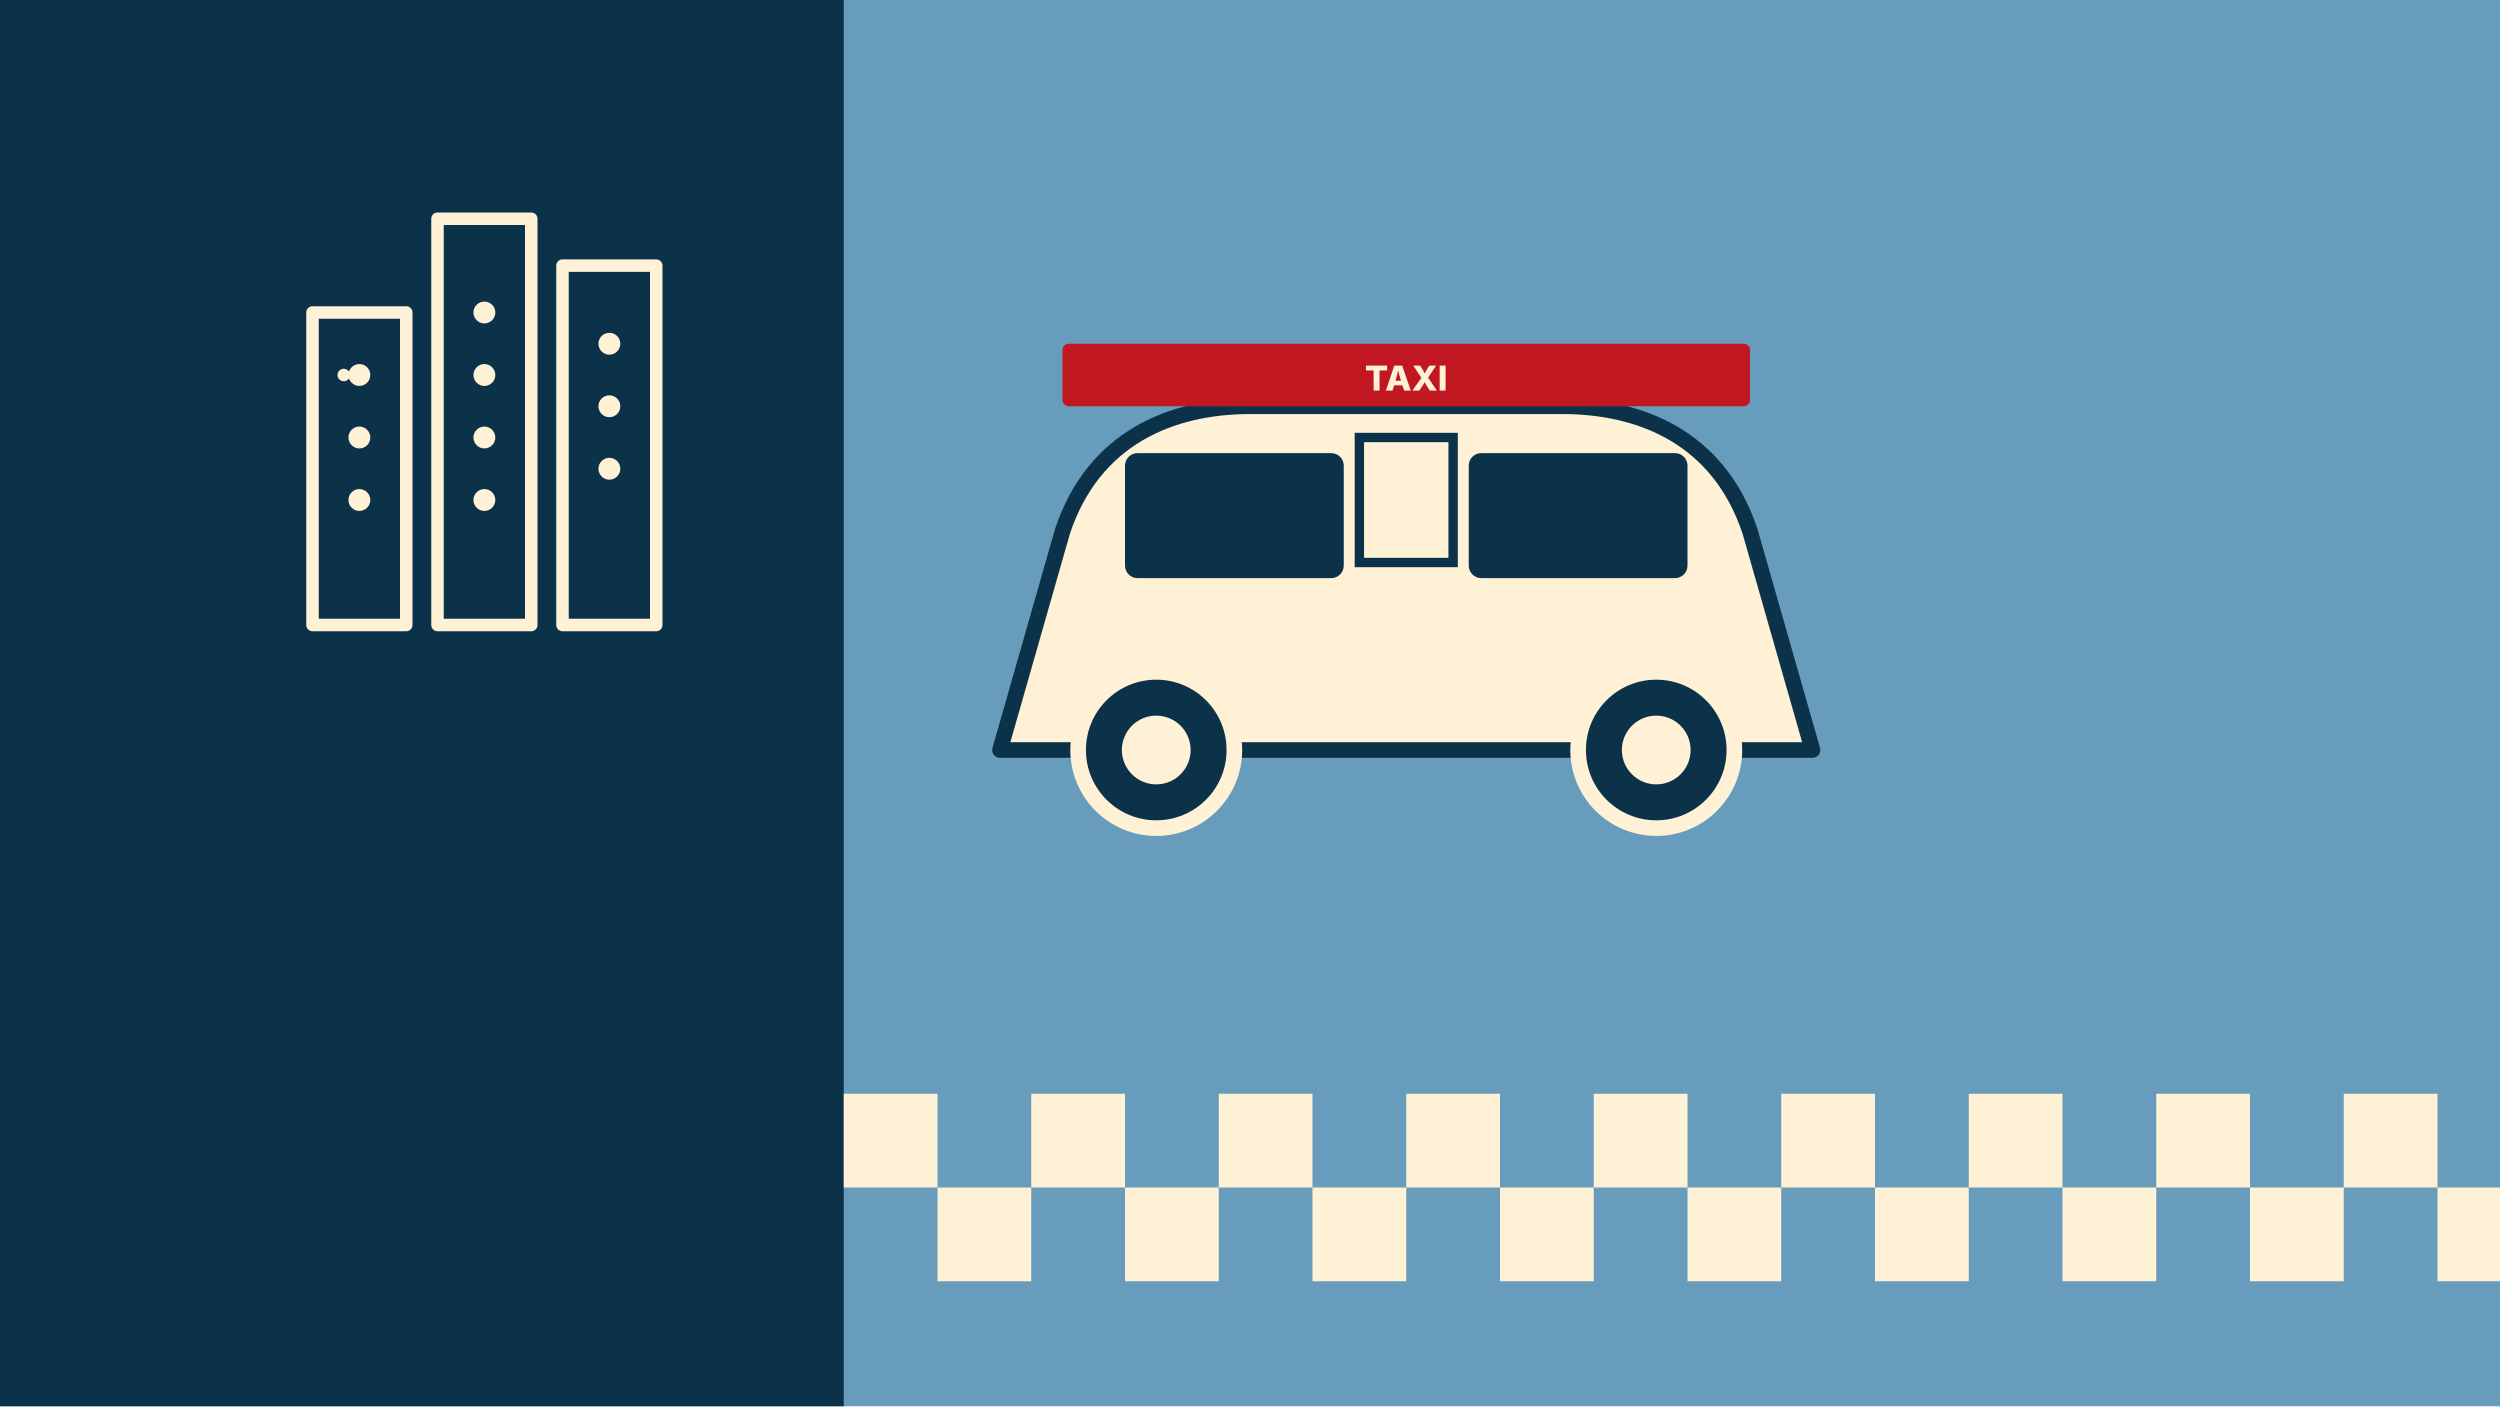
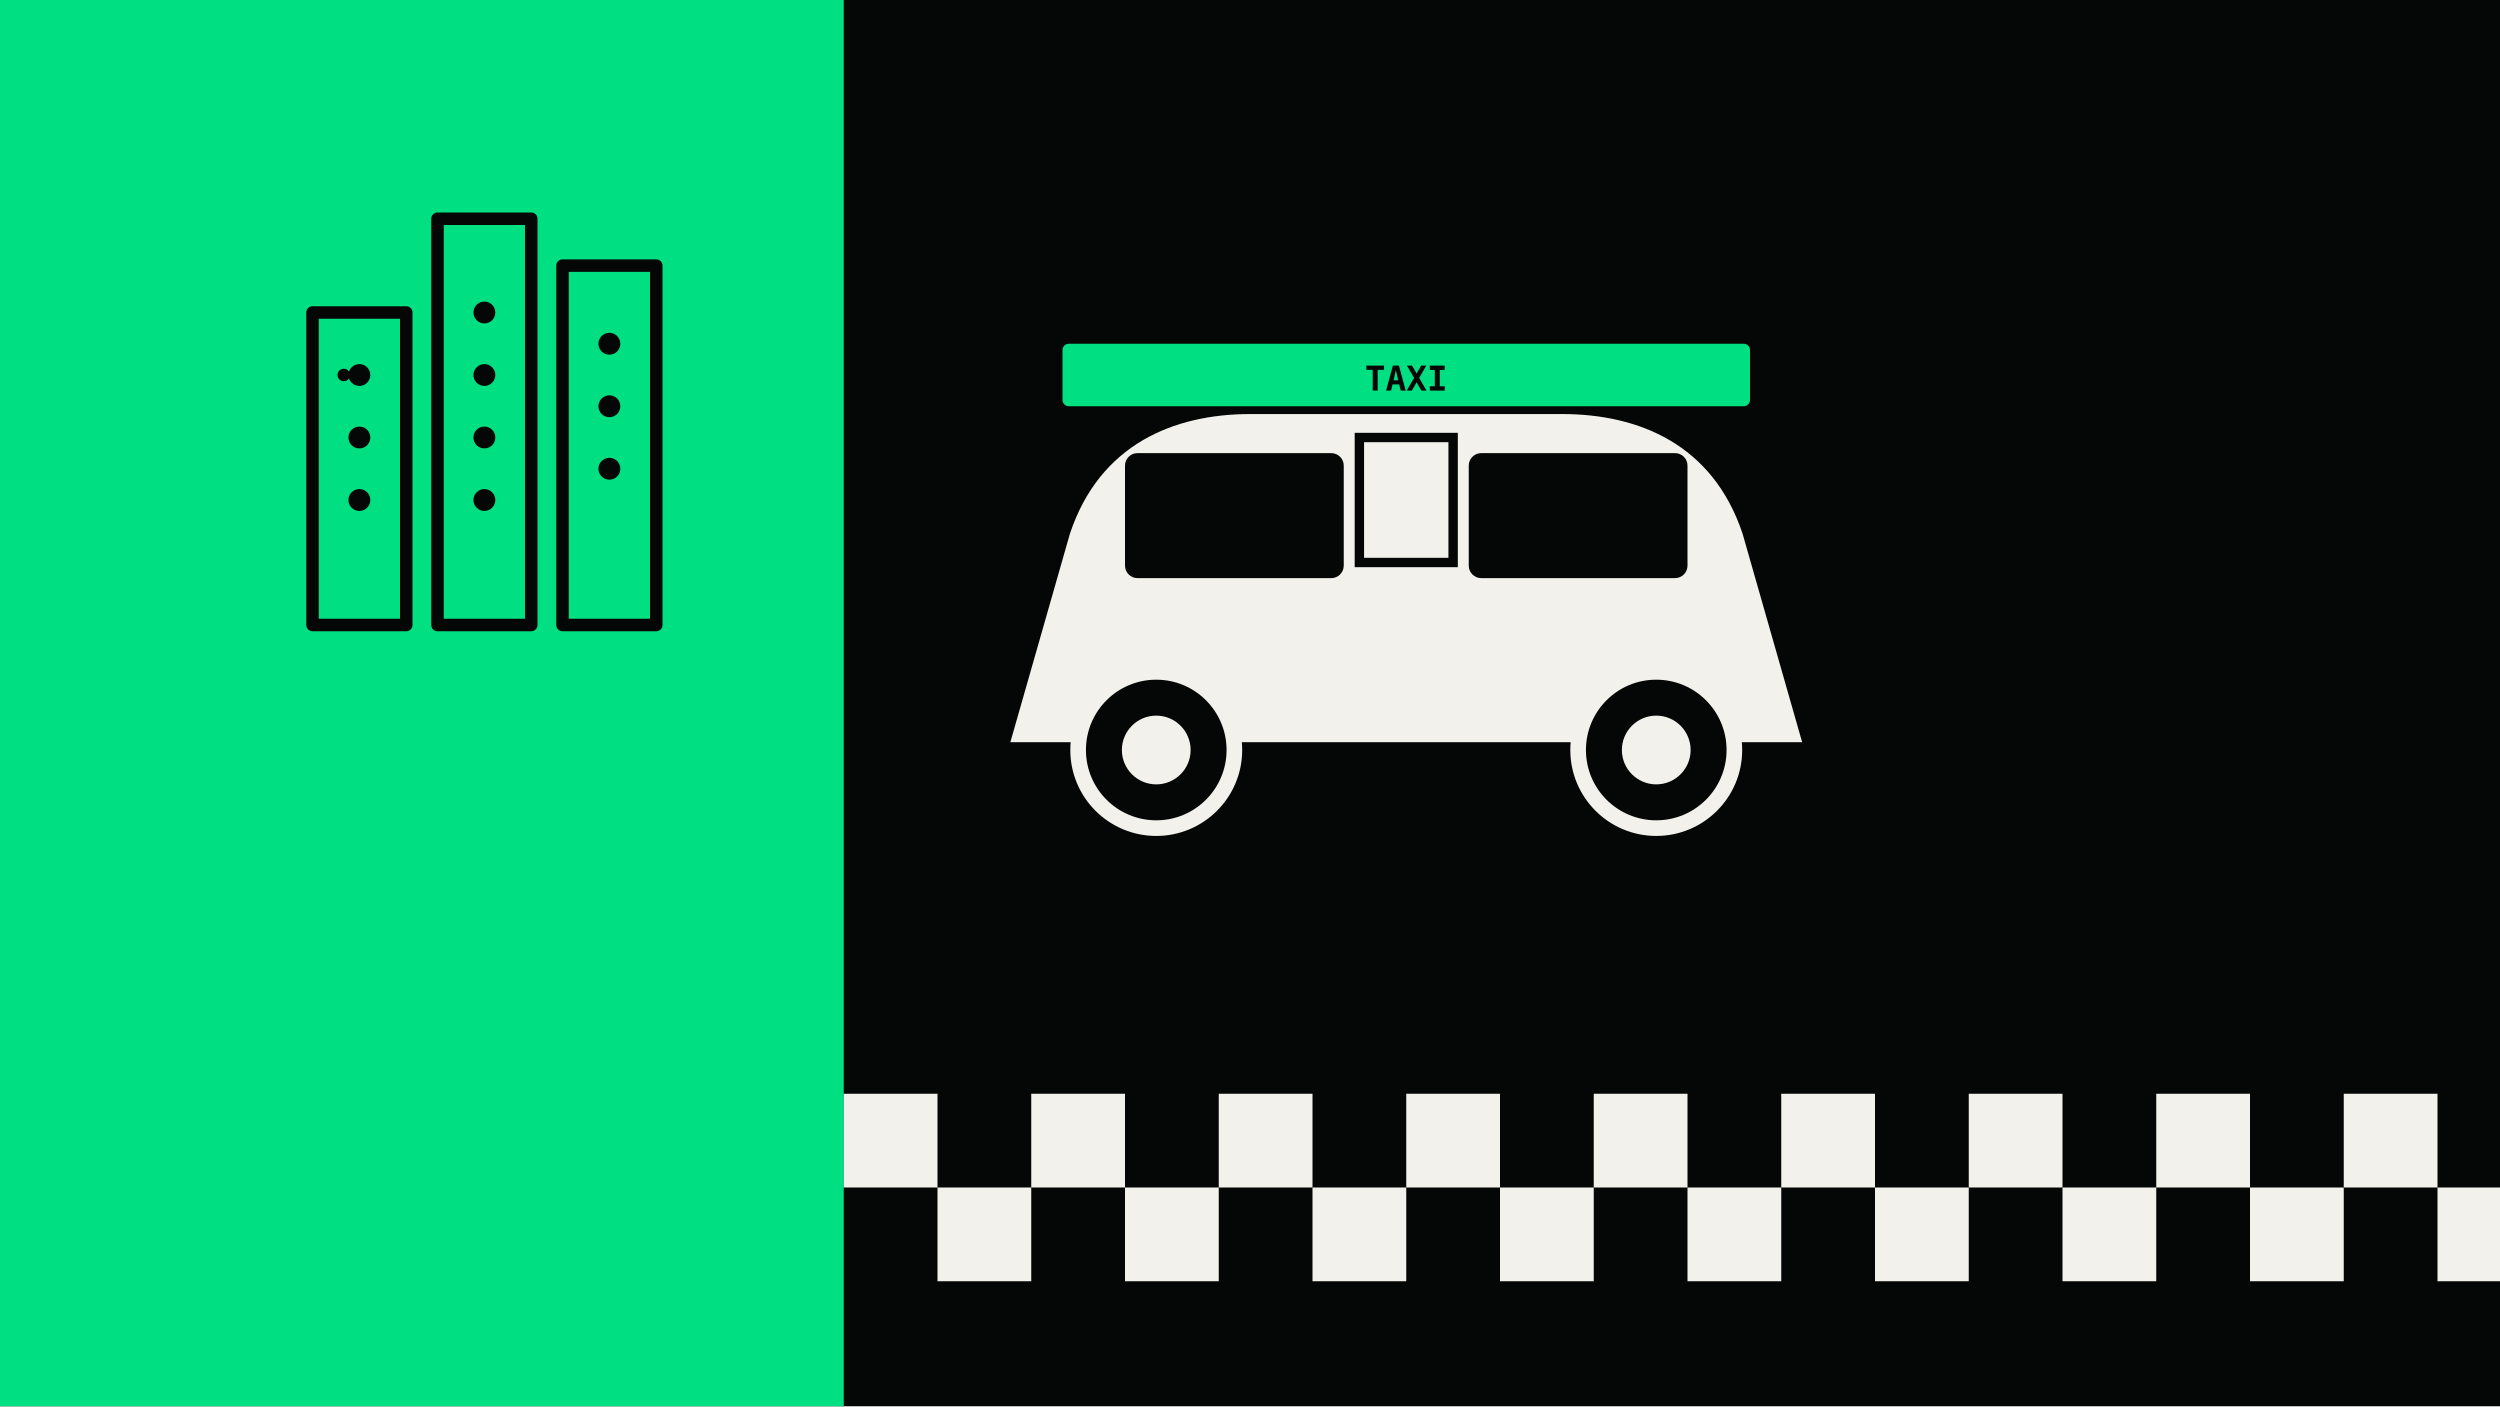
<svg xmlns="http://www.w3.org/2000/svg" viewBox="0 0 1600 900" preserveAspectRatio="xMidYMid slice">
-   <rect width="1600" height="900" fill="#679CBC" />
-   <rect x="0" y="0" width="540" height="900" fill="#0C324A" />
-   <g fill="#FEF1D5">
+   <rect width="1600" height="900" fill="#050706" />
+   <rect x="0" y="0" width="540" height="900" fill="#00DF81" />
+   <g fill="#F3F1EC">
    <rect x="540" y="700" width="60" height="60" />
    <rect x="660" y="700" width="60" height="60" />
    <rect x="780" y="700" width="60" height="60" />
    <rect x="900" y="700" width="60" height="60" />
    <rect x="1020" y="700" width="60" height="60" />
    <rect x="1140" y="700" width="60" height="60" />
    <rect x="1260" y="700" width="60" height="60" />
    <rect x="1380" y="700" width="60" height="60" />
    <rect x="1500" y="700" width="60" height="60" />
    <rect x="600" y="760" width="60" height="60" />
    <rect x="720" y="760" width="60" height="60" />
    <rect x="840" y="760" width="60" height="60" />
    <rect x="960" y="760" width="60" height="60" />
    <rect x="1080" y="760" width="60" height="60" />
    <rect x="1200" y="760" width="60" height="60" />
    <rect x="1320" y="760" width="60" height="60" />
    <rect x="1440" y="760" width="60" height="60" />
    <rect x="1560" y="760" width="60" height="60" />
  </g>
  <g transform="translate(900 380)">
-     <path d="M-260 100 L-220 -40 C-200 -100, -150 -120, -100 -120 L100 -120 C150 -120, 200 -100, 220 -40 L260 100 Z" fill="#FEF1D5" stroke="#0C324A" stroke-width="10" stroke-linejoin="round" />
-     <rect x="-180" y="-90" width="140" height="80" rx="8" fill="#0C324A" />
-     <rect x="40" y="-90" width="140" height="80" rx="8" fill="#0C324A" />
-     <rect x="-30" y="-100" width="60" height="80" fill="#FEF1D5" stroke="#0C324A" stroke-width="6" />
-     <rect x="-220" y="-160" width="440" height="40" fill="#C11720" rx="4" />
-     <text x="0" y="-130" text-anchor="middle" font-family="Inter, sans-serif" font-weight="800" font-size="22" fill="#FEF1D5">TAXI</text>
-     <circle cx="-160" cy="100" r="50" fill="#0C324A" stroke="#FEF1D5" stroke-width="10" />
-     <circle cx="160" cy="100" r="50" fill="#0C324A" stroke="#FEF1D5" stroke-width="10" />
-     <circle cx="-160" cy="100" r="22" fill="#FEF1D5" />
-     <circle cx="160" cy="100" r="22" fill="#FEF1D5" />
+     <path d="M-260 100 L-220 -40 C-200 -100, -150 -120, -100 -120 L100 -120 C150 -120, 200 -100, 220 -40 L260 100 Z" fill="#F3F1EC" stroke="#050706" stroke-width="10" stroke-linejoin="round" />
+     <rect x="-180" y="-90" width="140" height="80" rx="8" fill="#050706" />
+     <rect x="40" y="-90" width="140" height="80" rx="8" fill="#050706" />
+     <rect x="-30" y="-100" width="60" height="80" fill="#F3F1EC" stroke="#050706" stroke-width="6" />
+     <rect x="-220" y="-160" width="440" height="40" fill="#00DF81" rx="4" />
+     <text x="0" y="-130" text-anchor="middle" font-family="'IBM Plex Mono', ui-monospace, monospace" font-weight="800" font-size="22" fill="#050706">TAXI</text>
+     <circle cx="-160" cy="100" r="50" fill="#050706" stroke="#F3F1EC" stroke-width="10" />
+     <circle cx="160" cy="100" r="50" fill="#050706" stroke="#F3F1EC" stroke-width="10" />
+     <circle cx="-160" cy="100" r="22" fill="#F3F1EC" />
+     <circle cx="160" cy="100" r="22" fill="#F3F1EC" />
  </g>
-   <g transform="translate(280 200)" stroke="#FEF1D5" stroke-width="8" fill="none" stroke-linecap="round" stroke-linejoin="round">
+   <g transform="translate(280 200)" stroke="#050706" stroke-width="8" fill="none" stroke-linecap="round" stroke-linejoin="round">
    <rect x="-80" y="0" width="60" height="200" />
    <rect x="0" y="-60" width="60" height="260" />
    <rect x="80" y="-30" width="60" height="230" />
    <line x1="-60" y1="40" x2="-60" y2="40" stroke-width="8" />
-     <circle cx="-50" cy="40" r="3" fill="#FEF1D5" />
-     <circle cx="-50" cy="80" r="3" fill="#FEF1D5" />
-     <circle cx="-50" cy="120" r="3" fill="#FEF1D5" />
-     <circle cx="30" cy="0" r="3" fill="#FEF1D5" />
-     <circle cx="30" cy="40" r="3" fill="#FEF1D5" />
-     <circle cx="30" cy="80" r="3" fill="#FEF1D5" />
-     <circle cx="30" cy="120" r="3" fill="#FEF1D5" />
-     <circle cx="110" cy="20" r="3" fill="#FEF1D5" />
-     <circle cx="110" cy="60" r="3" fill="#FEF1D5" />
-     <circle cx="110" cy="100" r="3" fill="#FEF1D5" />
+     <circle cx="-50" cy="40" r="3" fill="#050706" />
+     <circle cx="-50" cy="80" r="3" fill="#050706" />
+     <circle cx="-50" cy="120" r="3" fill="#050706" />
+     <circle cx="30" cy="0" r="3" fill="#050706" />
+     <circle cx="30" cy="40" r="3" fill="#050706" />
+     <circle cx="30" cy="80" r="3" fill="#050706" />
+     <circle cx="30" cy="120" r="3" fill="#050706" />
+     <circle cx="110" cy="20" r="3" fill="#050706" />
+     <circle cx="110" cy="60" r="3" fill="#050706" />
+     <circle cx="110" cy="100" r="3" fill="#050706" />
  </g>
</svg>
